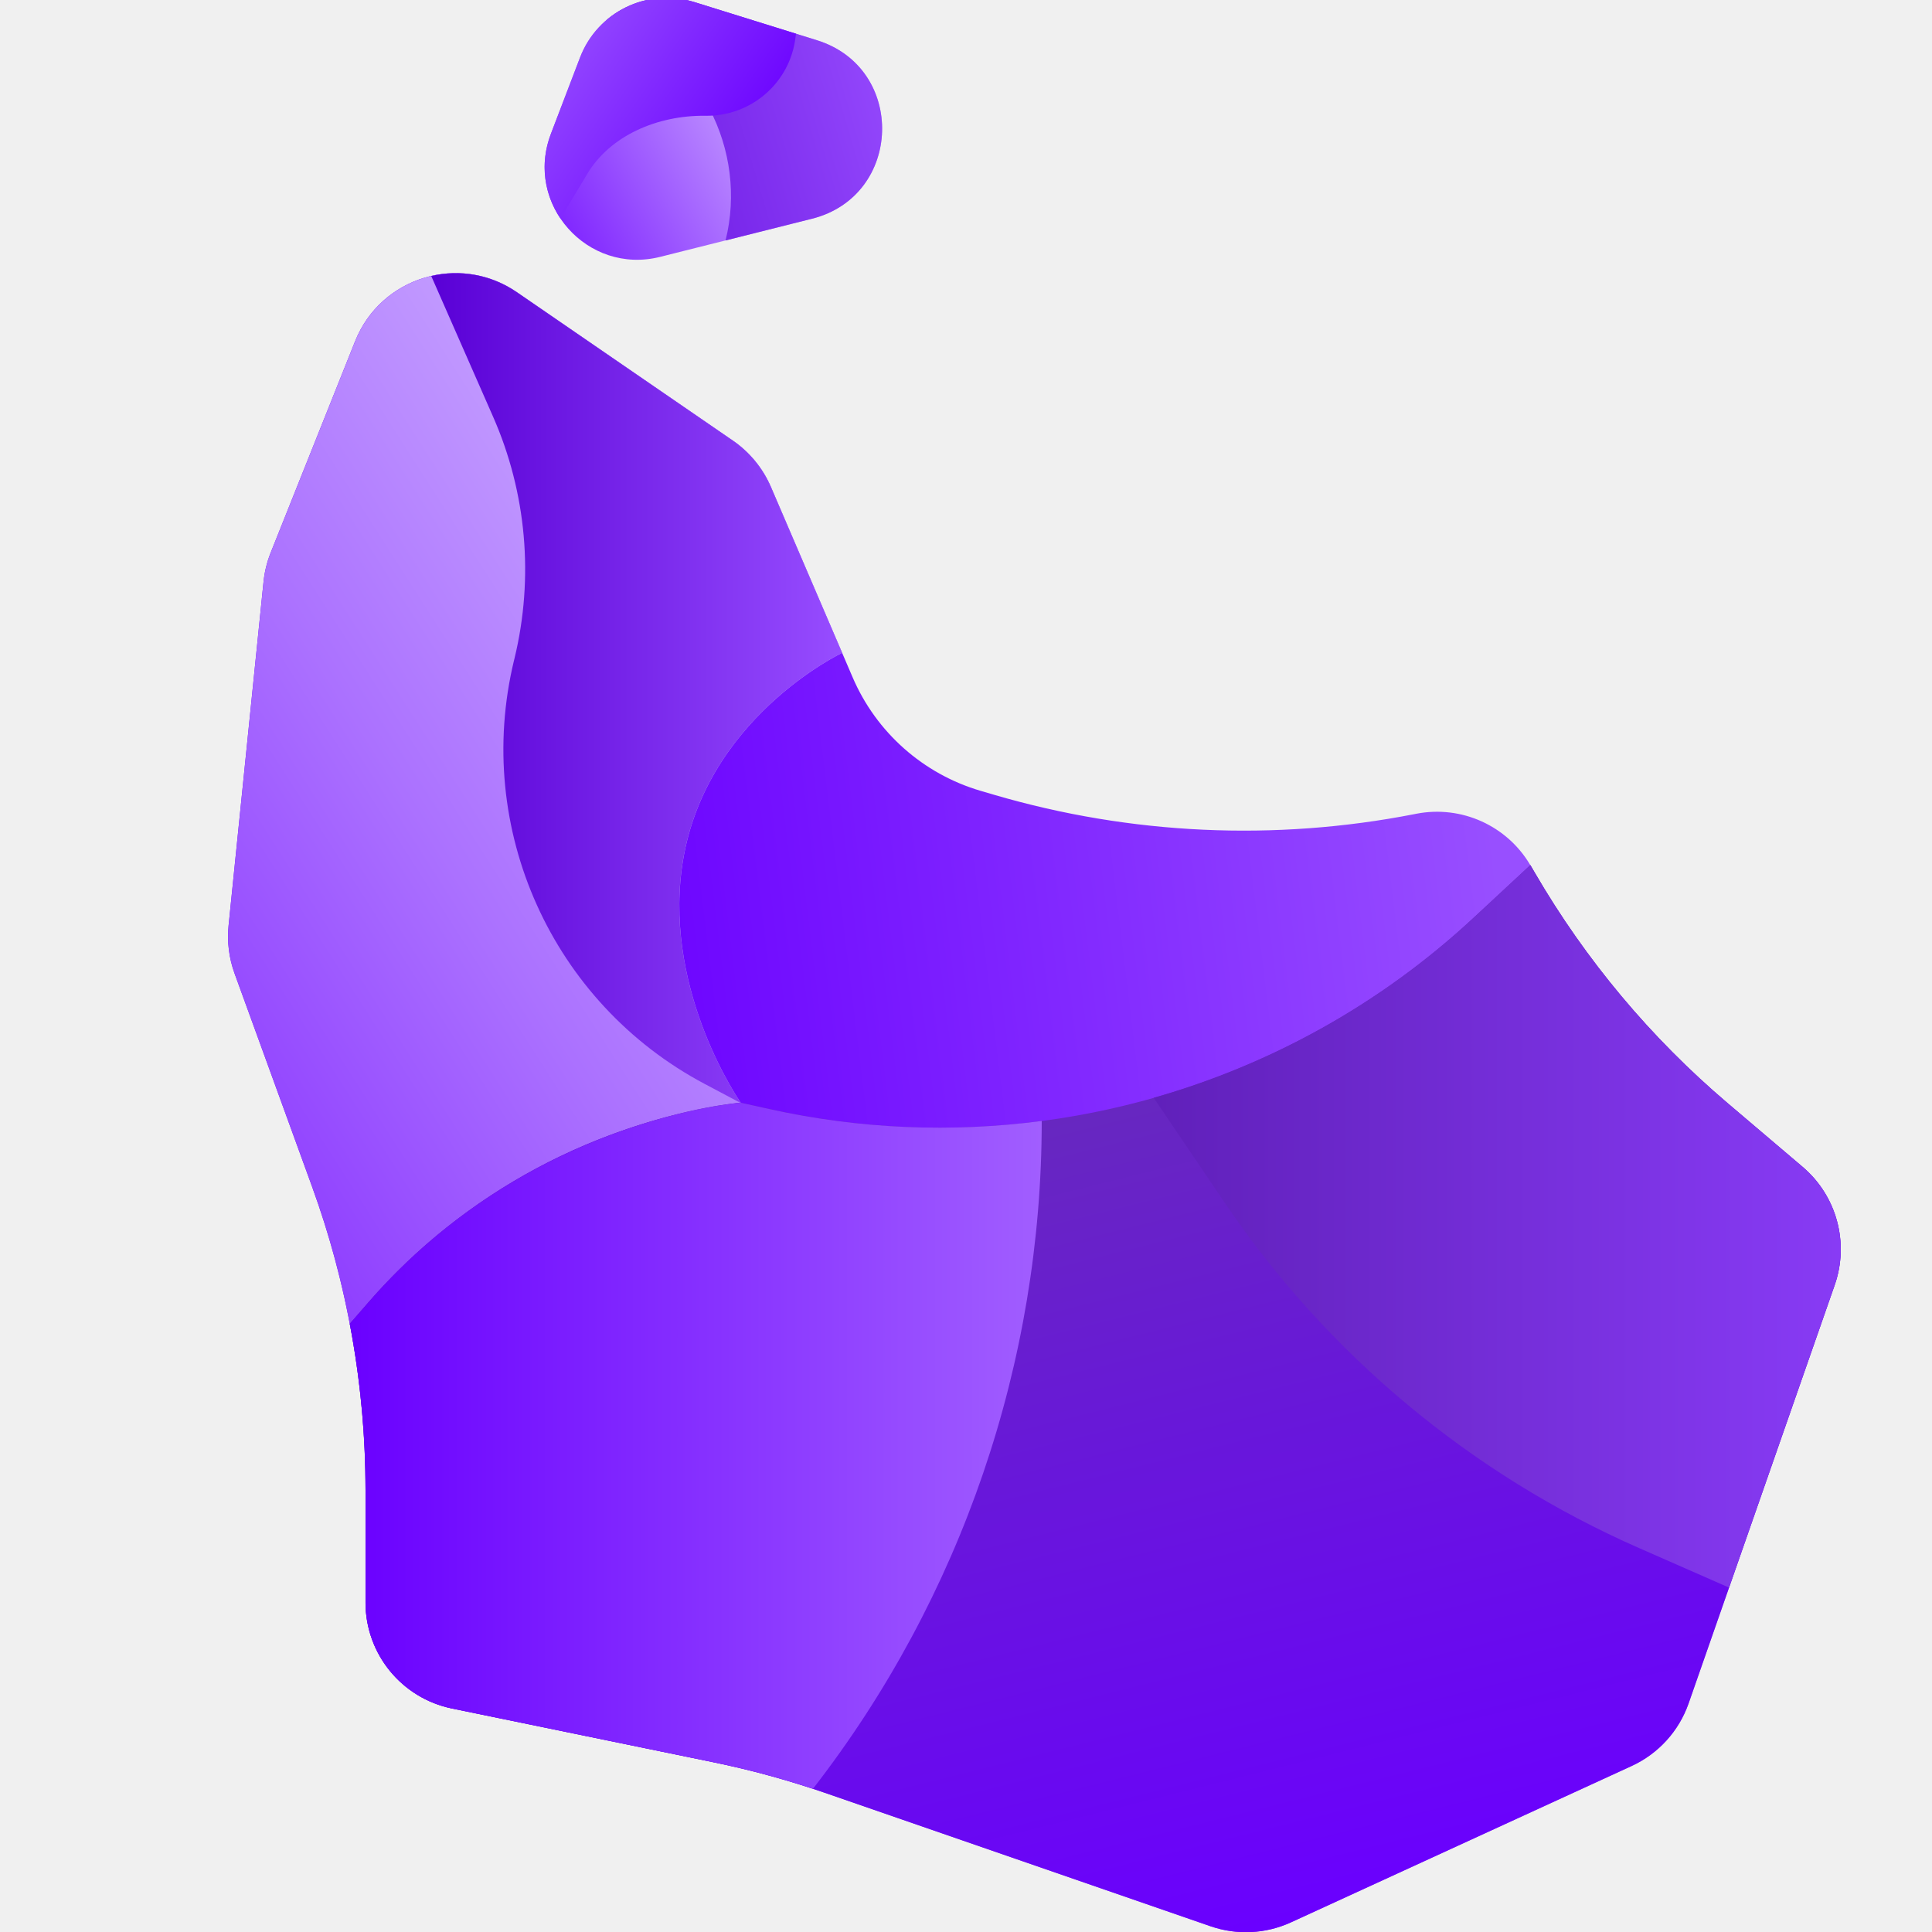
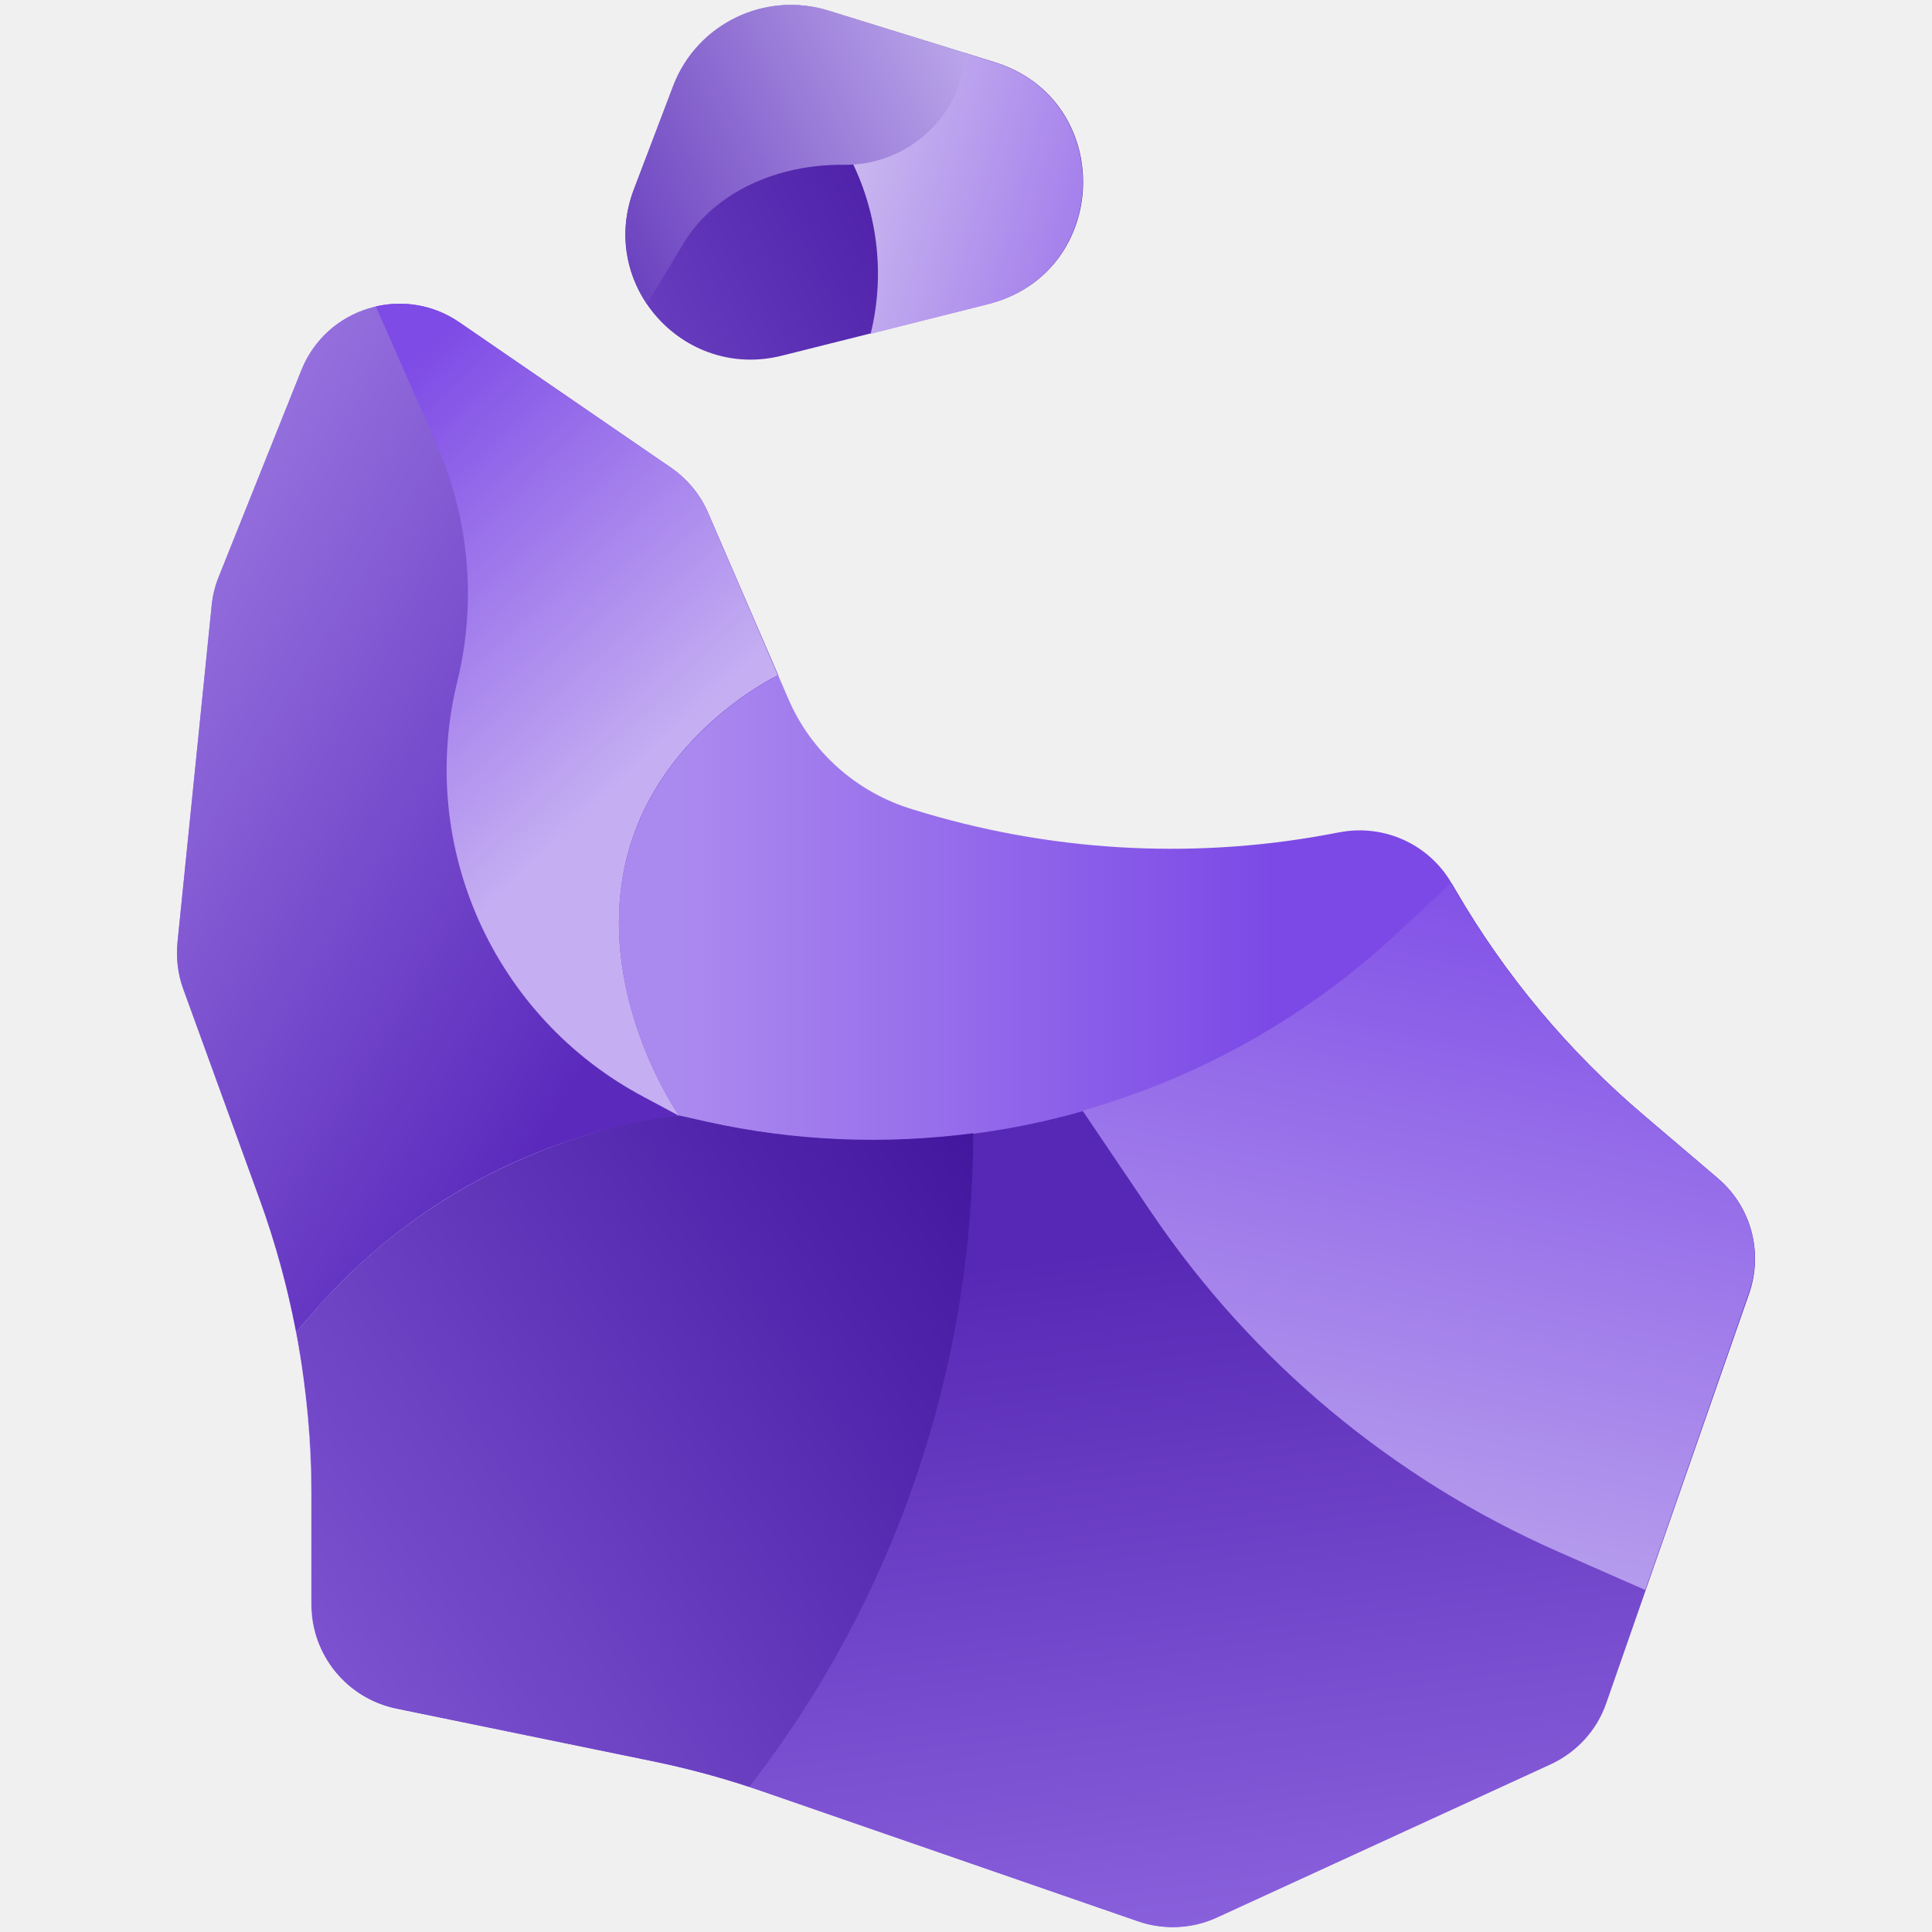
- <svg xmlns="http://www.w3.org/2000/svg" version="1.1" id="Layer_1" x="0px" y="0px" width="500px" height="500px" viewBox="0 0 500 500" style="enable-background:new 0 0 500 500;" xml:space="preserve">
+ <svg xmlns="http://www.w3.org/2000/svg" version="1.1" id="Layer_1" x="0px" y="0px" width="64px" height="64px" viewBox="0 0 64 64" style="enable-background:new 0 0 64 64;" xml:space="preserve">
  <style type="text/css">
	.st0{fill:url(#SVGID_1_);}
- 	.st1{fill:url(#SVGID_00000075154009276080949980000005980553498566137476_);}
- 	.st2{fill:url(#SVGID_00000067203418807724988450000008495543926767513513_);}
- 	.st3{fill:url(#SVGID_00000163793566287968167700000008488719630109843074_);}
- 	.st4{fill:url(#SVGID_00000125575262525722654060000011003806915347037840_);}
- 	.st5{fill:url(#SVGID_00000176750575401326266380000006366079441229240245_);}
- 	.st6{fill:url(#SVGID_00000120530818942960858340000006419779316940208554_);}
- 	.st7{fill:url(#SVGID_00000110464765515793602600000007764765554592219574_);}
- 	.st8{fill:url(#SVGID_00000141413673468009264140000008916675076679569343_);}
- 	.st9{fill:url(#SVGID_00000070095468558073335770000014516533378218669757_);}
- 	.st10{fill:url(#SVGID_00000067237863837366459550000017988732021199339157_);}
+ 	.st1{fill:url(#SVGID_00000113339941183943363020000006763249680763259825_);}
+ 	.st2{fill:url(#SVGID_00000011710672208903421780000015943357862378298515_);}
+ 	.st3{fill:url(#SVGID_00000126324800210583667670000006483783548113163678_);}
+ 	.st4{fill:url(#SVGID_00000145777810838958449170000014632727712293458596_);}
+ 	.st5{fill:url(#SVGID_00000097492092072440911890000001316103045282791818_);}
+ 	.st6{fill:url(#SVGID_00000134964524872035855310000014914695029132033942_);}
+ 	.st7{fill:url(#SVGID_00000054240735678092875660000007832798218149548436_);}
+ 	.st8{fill:url(#SVGID_00000115477988047254587620000004373693113510700213_);}
+ 	.st9{fill:url(#SVGID_00000118365722582551582540000006839736053662138035_);}
+ 	.st10{fill:url(#SVGID_00000069370004680947449360000016282624206683040393_);}
+ 	.st11{fill:url(#SVGID_00000078037877202317699190000016490798744575151007_);}
+ 	.st12{fill:url(#SVGID_00000029743561355530080730000007124068071955334572_);}
+ 	.st13{fill:url(#SVGID_00000070092604068968419460000005901007495512272264_);}
+ 	.st14{fill:url(#SVGID_00000069396782063794433980000013201050418223241624_);}
+ 	.st15{fill:url(#SVGID_00000072258616652196639390000008722799782614641839_);}
+ 	.st16{fill:url(#SVGID_00000082367049837739012130000008532242360944953525_);}
+ 	.st17{fill:url(#SVGID_00000146496604103210888970000003351575896926210463_);}
+ 	.st18{fill:#673EBB;}
+ 	.st19{fill:#AD8FCC;}
+ 	.st20{fill:#FFFFFF;stroke:#AD8FCC;stroke-miterlimit:10;}
+ 	.st21{clip-path:url(#SVGID_00000154418849025345876600000017494728106763317642_);}
+ 	.st22{fill:#6C31E3;}
+ 	.st23{fill:url(#SVGID_00000005250964245861057850000003027223527760167608_);}
+ 	.st24{fill:url(#SVGID_00000101824094977048155960000008379439934859415731_);}
+ 	.st25{fill:url(#SVGID_00000031168630643878278050000017053632743146306734_);}
+ 	.st26{fill:url(#SVGID_00000139257358913918586240000004414451348151047338_);}
+ 	.st27{fill-rule:evenodd;clip-rule:evenodd;fill:url(#SVGID_00000129203874440252960540000007287668357188482745_);}
+ 	.st28{fill-rule:evenodd;clip-rule:evenodd;fill:url(#SVGID_00000032647655779663073860000000336301622571934595_);}
+ 	.st29{fill-rule:evenodd;clip-rule:evenodd;fill:url(#SVGID_00000070084608387072735460000012773249659031854230_);}
+ 	.st30{fill-rule:evenodd;clip-rule:evenodd;fill:url(#SVGID_00000142134771422395643610000002123309634452266914_);}
</style>
-   <linearGradient id="SVGID_1_" gradientUnits="userSpaceOnUse" x1="160.799" y1="292.591" x2="392.605" y2="264.395">
-     <stop offset="0" style="stop-color:#6A00FF" />
-     <stop offset="1" style="stop-color:#984FFF" />
+   <linearGradient id="SVGID_1_" gradientUnits="userSpaceOnUse" x1="22.535" y1="36.953" x2="42.121" y2="36.953">
+     <stop offset="0" style="stop-color:#AB8AEF" />
+     <stop offset="1" style="stop-color:#7C49E6" />
  </linearGradient>
-   <path class="st0" d="M91.9,88.31l-21.85,54.72c-0.97,2.42-1.59,4.96-1.85,7.55l-9.04,88.93c-0.43,4.2,0.1,8.43,1.54,12.4  l20.05,55.15c9.16,25.19,13.84,51.78,13.84,78.58v29.08c0,13.29,9.34,24.75,22.36,27.43l67.66,13.91c9.8,2.01,19.45,4.66,28.9,7.93  l99.76,34.52c6.82,2.36,14.28,2,20.83-1.01l88.14-40.45c6.92-3.18,12.25-9.03,14.76-16.22l37.81-108.27  c3.82-10.93,0.51-23.08-8.31-30.57l-19.42-16.5c-19.86-16.87-36.71-37-49.83-59.52l-1.15-1.98c-6-10.3-17.87-15.67-29.57-13.39  l-0.45,0.09c-36.15,7.07-73.47,5.36-108.81-5l-3.45-1.01c-14.88-4.36-27.05-15.14-33.16-29.39l-21.14-49.24  c-2.09-4.86-5.51-9.04-9.87-12.03l-55.89-38.4C118.96,65.45,98.55,71.64,91.9,88.31z" />
-   <linearGradient id="SVGID_00000072986829336093768520000011708485781971904188_" gradientUnits="userSpaceOnUse" x1="30.338" y1="255.099" x2="206.999" y2="141.977">
-     <stop offset="0" style="stop-color:#8E3DFF" />
-     <stop offset="0.426" style="stop-color:#AB71FF" />
-     <stop offset="0.804" style="stop-color:#C199FF" />
-     <stop offset="1" style="stop-color:#CAA8FF" />
+   <path class="st0" d="M9.98,12.27l-2.74,6.85c-0.12,0.3-0.2,0.62-0.23,0.95L5.88,31.21c-0.05,0.53,0.01,1.06,0.19,1.55l2.51,6.91  c1.15,3.15,1.73,6.49,1.73,9.84v3.64c0,1.66,1.17,3.1,2.8,3.44l8.47,1.74c1.23,0.25,2.44,0.58,3.62,0.99l12.49,4.32  c0.85,0.3,1.79,0.25,2.61-0.13l11.04-5.07c0.87-0.4,1.53-1.13,1.85-2.03l4.74-13.56c0.48-1.37,0.06-2.89-1.04-3.83l-2.43-2.07  c-2.49-2.11-4.6-4.63-6.24-7.45l-0.14-0.25c-0.75-1.29-2.24-1.96-3.7-1.68l-0.06,0.01c-4.53,0.89-9.2,0.67-13.63-0.63l-0.43-0.13  c-1.86-0.55-3.39-1.9-4.15-3.68L23.46,17c-0.26-0.61-0.69-1.13-1.24-1.51l-7-4.81C13.37,9.41,10.81,10.18,9.98,12.27z" />
+   <linearGradient id="SVGID_00000008107816854013699660000002742430099907469186_" gradientUnits="userSpaceOnUse" x1="21.07" y1="32.639" x2="-11.833" y2="12.484">
+     <stop offset="0" style="stop-color:#5B2ABD" />
+     <stop offset="0.471" style="stop-color:#8F69DA" />
+     <stop offset="0.819" style="stop-color:#B091EC" />
+     <stop offset="1" style="stop-color:#BDA0F3" />
  </linearGradient>
-   <path style="fill:url(#SVGID_00000072986829336093768520000011708485781971904188_);" d="M90.52,342.6l4.94-5.67  c24.68-28.33,58.86-46.66,96.12-51.54l0.13-0.02c0,0-19.6-27.93-15.27-60.52c5.14-38.71,41.5-55.89,41.5-55.89l-18.42-42.91  c-2.09-4.86-5.51-9.04-9.87-12.03l-55.89-38.4c-14.8-10.17-35.2-3.98-41.86,12.7l-21.85,54.72c-0.97,2.42-1.59,4.96-1.85,7.55  l-9.04,88.93c-0.43,4.2,0.1,8.43,1.54,12.4l20.05,55.15C84.97,318.65,88.22,330.53,90.52,342.6z" />
-   <linearGradient id="SVGID_00000047053911841659044880000005561776242293665165_" gradientUnits="userSpaceOnUse" x1="125.792" y1="63.02" x2="184.701" y2="30.474">
-     <stop offset="0" style="stop-color:#6A00FF" />
-     <stop offset="1" style="stop-color:#B886FF" />
+   <path style="fill:url(#SVGID_00000008107816854013699660000002742430099907469186_);" d="M9.81,44.12l0.62-0.71  c3.09-3.55,7.37-5.84,12.04-6.46l0.02,0c0,0-2.45-3.5-1.91-7.58c0.64-4.85,5.2-7,5.2-7L23.46,17c-0.26-0.61-0.69-1.13-1.24-1.51  l-7-4.81c-1.85-1.27-4.41-0.5-5.24,1.59l-2.74,6.85c-0.12,0.3-0.2,0.62-0.23,0.95L5.88,31.21c-0.05,0.53,0.01,1.06,0.19,1.55  l2.51,6.91C9.11,41.12,9.52,42.61,9.81,44.12z" />
+   <linearGradient id="SVGID_00000023983667431404938480000012064521149192974495_" gradientUnits="userSpaceOnUse" x1="18.086" y1="11.189" x2="28.306" y2="5.542">
+     <stop offset="0" style="stop-color:#7046C6" />
+     <stop offset="1" style="stop-color:#5023AA" />
  </linearGradient>
-   <path style="fill:url(#SVGID_00000047053911841659044880000005561776242293665165_);" d="M142.57,34.64l7.54-19.75  c4.52-11.83,17.45-18.12,29.55-14.36l31.76,9.88c23.16,7.2,22.24,40.28-1.28,46.19l-39.3,9.88C152,71.21,135.64,52.78,142.57,34.64z  " />
+   <path style="fill:url(#SVGID_00000023983667431404938480000012064521149192974495_);" d="M21,6.27l1.31-3.43  c0.78-2.05,3.03-3.14,5.13-2.49l5.51,1.71c4.02,1.25,3.86,6.99-0.22,8.01l-6.82,1.71C22.63,12.61,19.79,9.41,21,6.27z" />
  <g>
-     <linearGradient id="SVGID_00000005266334106991952970000017275159291650245262_" gradientUnits="userSpaceOnUse" x1="318.563" y1="501.228" x2="261.126" y2="271.615">
-       <stop offset="0" style="stop-color:#6A00FF" />
-       <stop offset="1" style="stop-color:#672BBA" />
+     <linearGradient id="SVGID_00000080897311374719229040000015005277688879742346_" gradientUnits="userSpaceOnUse" x1="36.409" y1="64.243" x2="33.5" y2="41.821">
+       <stop offset="0" style="stop-color:#8960DC" />
+       <stop offset="1" style="stop-color:#5728B5" />
    </linearGradient>
-     <path style="fill:url(#SVGID_00000005266334106991952970000017275159291650245262_);" d="M474.82,332.56l-37.8,108.27   c-2.51,7.19-7.84,13.04-14.76,16.22l-88.14,40.45c-6.56,3.01-14.02,3.37-20.84,1.01l-99.76-34.52c-9.45-3.27-19.11-5.92-28.9-7.93   l-67.66-13.91c-13.02-2.68-22.36-14.13-22.36-27.43v-29.07c0-7.24-0.34-14.46-1.03-21.65c-0.68-7.18-1.7-14.32-3.05-21.4l4.94-5.68   c41.41-47.53,96.24-51.55,96.24-51.55l7.45,1.65c65.14,14.46,133.22-4.01,182.12-49.41l14.78-13.72c0.02,0.04,0.04,0.07,0.06,0.1   l1.16,1.98c13.12,22.52,29.97,42.65,49.83,59.52l19.42,16.5C475.34,309.48,478.64,321.63,474.82,332.56z" />
+     <path style="fill:url(#SVGID_00000080897311374719229040000015005277688879742346_);" d="M57.94,42.86l-4.73,13.56   c-0.31,0.9-0.98,1.63-1.85,2.03l-11.04,5.07c-0.82,0.38-1.76,0.42-2.61,0.13l-12.49-4.32c-1.18-0.41-2.39-0.74-3.62-0.99   l-8.47-1.74c-1.63-0.34-2.8-1.77-2.8-3.44v-3.64c0-0.91-0.04-1.81-0.13-2.71c-0.09-0.9-0.21-1.79-0.38-2.68l0.62-0.71   c5.19-5.95,12.05-6.46,12.05-6.46l0.93,0.21c8.16,1.81,16.69-0.5,22.81-6.19l1.85-1.72c0,0.01,0.01,0.01,0.01,0.01l0.15,0.25   c1.64,2.82,3.75,5.34,6.24,7.45l2.43,2.07C58.01,39.97,58.42,41.49,57.94,42.86z" />
  </g>
  <g>
-     <linearGradient id="SVGID_00000047045213461240144660000013780927379767498906_" gradientUnits="userSpaceOnUse" x1="298.579" y1="317.381" x2="476.39" y2="317.381">
-       <stop offset="0" style="stop-color:#6020BA" />
-       <stop offset="1" style="stop-color:#883BF5" />
+     <linearGradient id="SVGID_00000109732008909201152790000009931275316925730450_" gradientUnits="userSpaceOnUse" x1="49.363" y1="28.491" x2="44.269" y2="52.108">
+       <stop offset="0" style="stop-color:#804EE7" />
+       <stop offset="1" style="stop-color:#B9A1ED" />
    </linearGradient>
-     <path style="fill:url(#SVGID_00000047045213461240144660000013780927379767498906_);" d="M466.52,301.99l-19.42-16.5   c-19.86-16.87-36.71-37-49.83-59.52l-1.16-1.98c-0.02-0.03-0.04-0.06-0.06-0.1l-14.78,13.72c-23.85,22.15-52.28,37.86-82.69,46.5   l18.31,27.06c26.63,39.35,63.84,70.38,107.35,89.49l23.24,10.21l27.34-78.31C478.64,321.63,475.34,309.48,466.52,301.99z" />
+     <path style="fill:url(#SVGID_00000109732008909201152790000009931275316925730450_);" d="M56.9,39.03l-2.43-2.07   c-2.49-2.11-4.6-4.63-6.24-7.45l-0.15-0.25c0,0-0.01-0.01-0.01-0.01l-1.85,1.72c-2.99,2.77-6.55,4.74-10.36,5.82l2.29,3.39   c3.34,4.93,8,8.81,13.44,11.21l2.91,1.28l3.42-9.81C58.42,41.49,58.01,39.97,56.9,39.03z" />
  </g>
  <g>
-     <linearGradient id="SVGID_00000094595324176960592480000017137642827033964965_" gradientUnits="userSpaceOnUse" x1="90.52" y1="374.153" x2="269.596" y2="374.153">
-       <stop offset="0" style="stop-color:#6A00FF" />
-       <stop offset="1" style="stop-color:#A15EFF" />
+     <linearGradient id="SVGID_00000018223524738836209730000007248157853397467034_" gradientUnits="userSpaceOnUse" x1="10.622" y1="55.842" x2="35.068" y2="38.778">
+       <stop offset="0" style="stop-color:#7D53D1" />
+       <stop offset="1" style="stop-color:#40139C" />
    </linearGradient>
-     <path style="fill:url(#SVGID_00000094595324176960592480000017137642827033964965_);" d="M210.39,462.94   c38.45-49.55,59.2-110.4,59.21-172.84c-23.18,3.05-47,2.13-70.45-3.07l-7.45-1.65c0,0-54.83,4.02-96.24,51.55l-4.94,5.68   c1.35,7.08,2.37,14.22,3.05,21.4c0.69,7.19,1.03,14.41,1.03,21.65v29.07c0,13.3,9.34,24.75,22.36,27.43l67.66,13.91   C193.33,457.85,201.94,460.15,210.39,462.94z" />
+     <path style="fill:url(#SVGID_00000018223524738836209730000007248157853397467034_);" d="M24.82,59.19   c4.82-6.21,7.41-13.83,7.42-21.65c-2.9,0.38-5.89,0.27-8.82-0.38l-0.93-0.21c0,0-6.87,0.5-12.05,6.46l-0.62,0.71   c0.17,0.89,0.3,1.78,0.38,2.68c0.09,0.9,0.13,1.8,0.13,2.71v3.64c0,1.67,1.17,3.1,2.8,3.44l8.47,1.74   C22.69,58.56,23.76,58.84,24.82,59.19z" />
  </g>
  <g>
-     <linearGradient id="SVGID_00000124842702757089932150000007159028420194226874_" gradientUnits="userSpaceOnUse" x1="111.603" y1="178.036" x2="217.94" y2="178.036">
-       <stop offset="0" style="stop-color:#5900D6" />
-       <stop offset="1" style="stop-color:#974DFF" />
+     <linearGradient id="SVGID_00000086691847929908274610000006871708159121614751_" gradientUnits="userSpaceOnUse" x1="10.802" y1="14.633" x2="21.007" y2="25.533">
+       <stop offset="0" style="stop-color:#7E4BE6" />
+       <stop offset="1" style="stop-color:#C5AEF2" />
    </linearGradient>
-     <path style="fill:url(#SVGID_00000124842702757089932150000007159028420194226874_);" d="M217.94,168.96l-18.42-42.91   c-2.09-4.86-5.51-9.04-9.87-12.03l-55.89-38.4c-6.83-4.69-14.84-5.89-22.16-4.2l16.02,36.45c8.64,19.65,10.59,41.59,5.55,62.45   l-0.15,0.61c-10.51,43.54,9.83,88.66,49.41,109.62l9.13,4.84l0.13-0.02c0,0-19.6-27.93-15.27-60.52   C181.58,186.14,217.94,168.96,217.94,168.96z" />
+     <path style="fill:url(#SVGID_00000086691847929908274610000006871708159121614751_);" d="M25.77,22.37L23.46,17   c-0.26-0.61-0.69-1.13-1.24-1.51l-7-4.81c-0.85-0.59-1.86-0.74-2.77-0.53l2.01,4.56c1.08,2.46,1.33,5.21,0.7,7.82l-0.02,0.08   c-1.32,5.45,1.23,11.1,6.19,13.73l1.14,0.61l0.02,0c0,0-2.45-3.5-1.91-7.58C21.21,24.52,25.77,22.37,25.77,22.37z" />
  </g>
  <g>
-     <linearGradient id="SVGID_00000077291786643595790630000011283501791265397382_" gradientUnits="userSpaceOnUse" x1="225.425" y1="17.467" x2="155.492" y2="38.101">
-       <stop offset="0" style="stop-color:#9246FB" />
-       <stop offset="1" style="stop-color:#6B17E2" />
+     <linearGradient id="SVGID_00000130642053113551768010000012951464573662069433_" gradientUnits="userSpaceOnUse" x1="25.761" y1="5.046" x2="39.769" y2="8.893">
+       <stop offset="0" style="stop-color:#D6C9F0" />
+       <stop offset="1" style="stop-color:#8F61EA" />
    </linearGradient>
-     <path style="fill:url(#SVGID_00000077291786643595790630000011283501791265397382_);" d="M211.41,10.41l-31.76-9.88   c-8.15-2.54-16.68-0.5-22.76,4.72c24.32,8.38,36.67,33.81,30.88,56.98l22.37-5.62C233.66,50.69,234.57,17.61,211.41,10.41z" />
+     <path style="fill:url(#SVGID_00000130642053113551768010000012951464573662069433_);" d="M32.94,2.06l-5.51-1.71   c-1.41-0.44-2.89-0.09-3.95,0.82c4.22,1.45,6.36,5.87,5.36,9.89l3.88-0.98C36.8,9.05,36.96,3.31,32.94,2.06z" />
  </g>
  <g>
-     <linearGradient id="SVGID_00000080172957648292919340000016366153589753947026_" gradientUnits="userSpaceOnUse" x1="193.631" y1="44.997" x2="98.692" y2="-19.801">
-       <stop offset="0" style="stop-color:#6A00FF" />
-       <stop offset="1" style="stop-color:#BC8EFF" />
+     <linearGradient id="SVGID_00000122706996835352377130000007119830829436914867_" gradientUnits="userSpaceOnUse" x1="32.687" y1="0.595" x2="19.569" y2="6.93">
+       <stop offset="0" style="stop-color:#C1ADED" />
+       <stop offset="1" style="stop-color:#6A41BF" />
    </linearGradient>
-     <path style="fill:url(#SVGID_00000080172957648292919340000016366153589753947026_);" d="M205.84,9.92l0.16-1.2l-26.34-8.19   c-12.09-3.76-25.03,2.52-29.55,14.36l-7.54,19.75c-3.01,7.89-1.62,15.83,2.47,21.9l7.01-11.64c5.86-9.73,17.97-15.11,30.59-14.94   C194.34,30.11,204.33,21.53,205.84,9.92z" />
+     <path style="fill:url(#SVGID_00000122706996835352377130000007119830829436914867_);" d="M31.97,1.98L32,1.77l-4.57-1.42   c-2.1-0.65-4.34,0.44-5.13,2.49L21,6.27c-0.52,1.37-0.28,2.75,0.43,3.8l1.22-2.02c1.02-1.69,3.12-2.62,5.31-2.59   C29.98,5.48,31.71,3.99,31.97,1.98z" />
  </g>
</svg>
